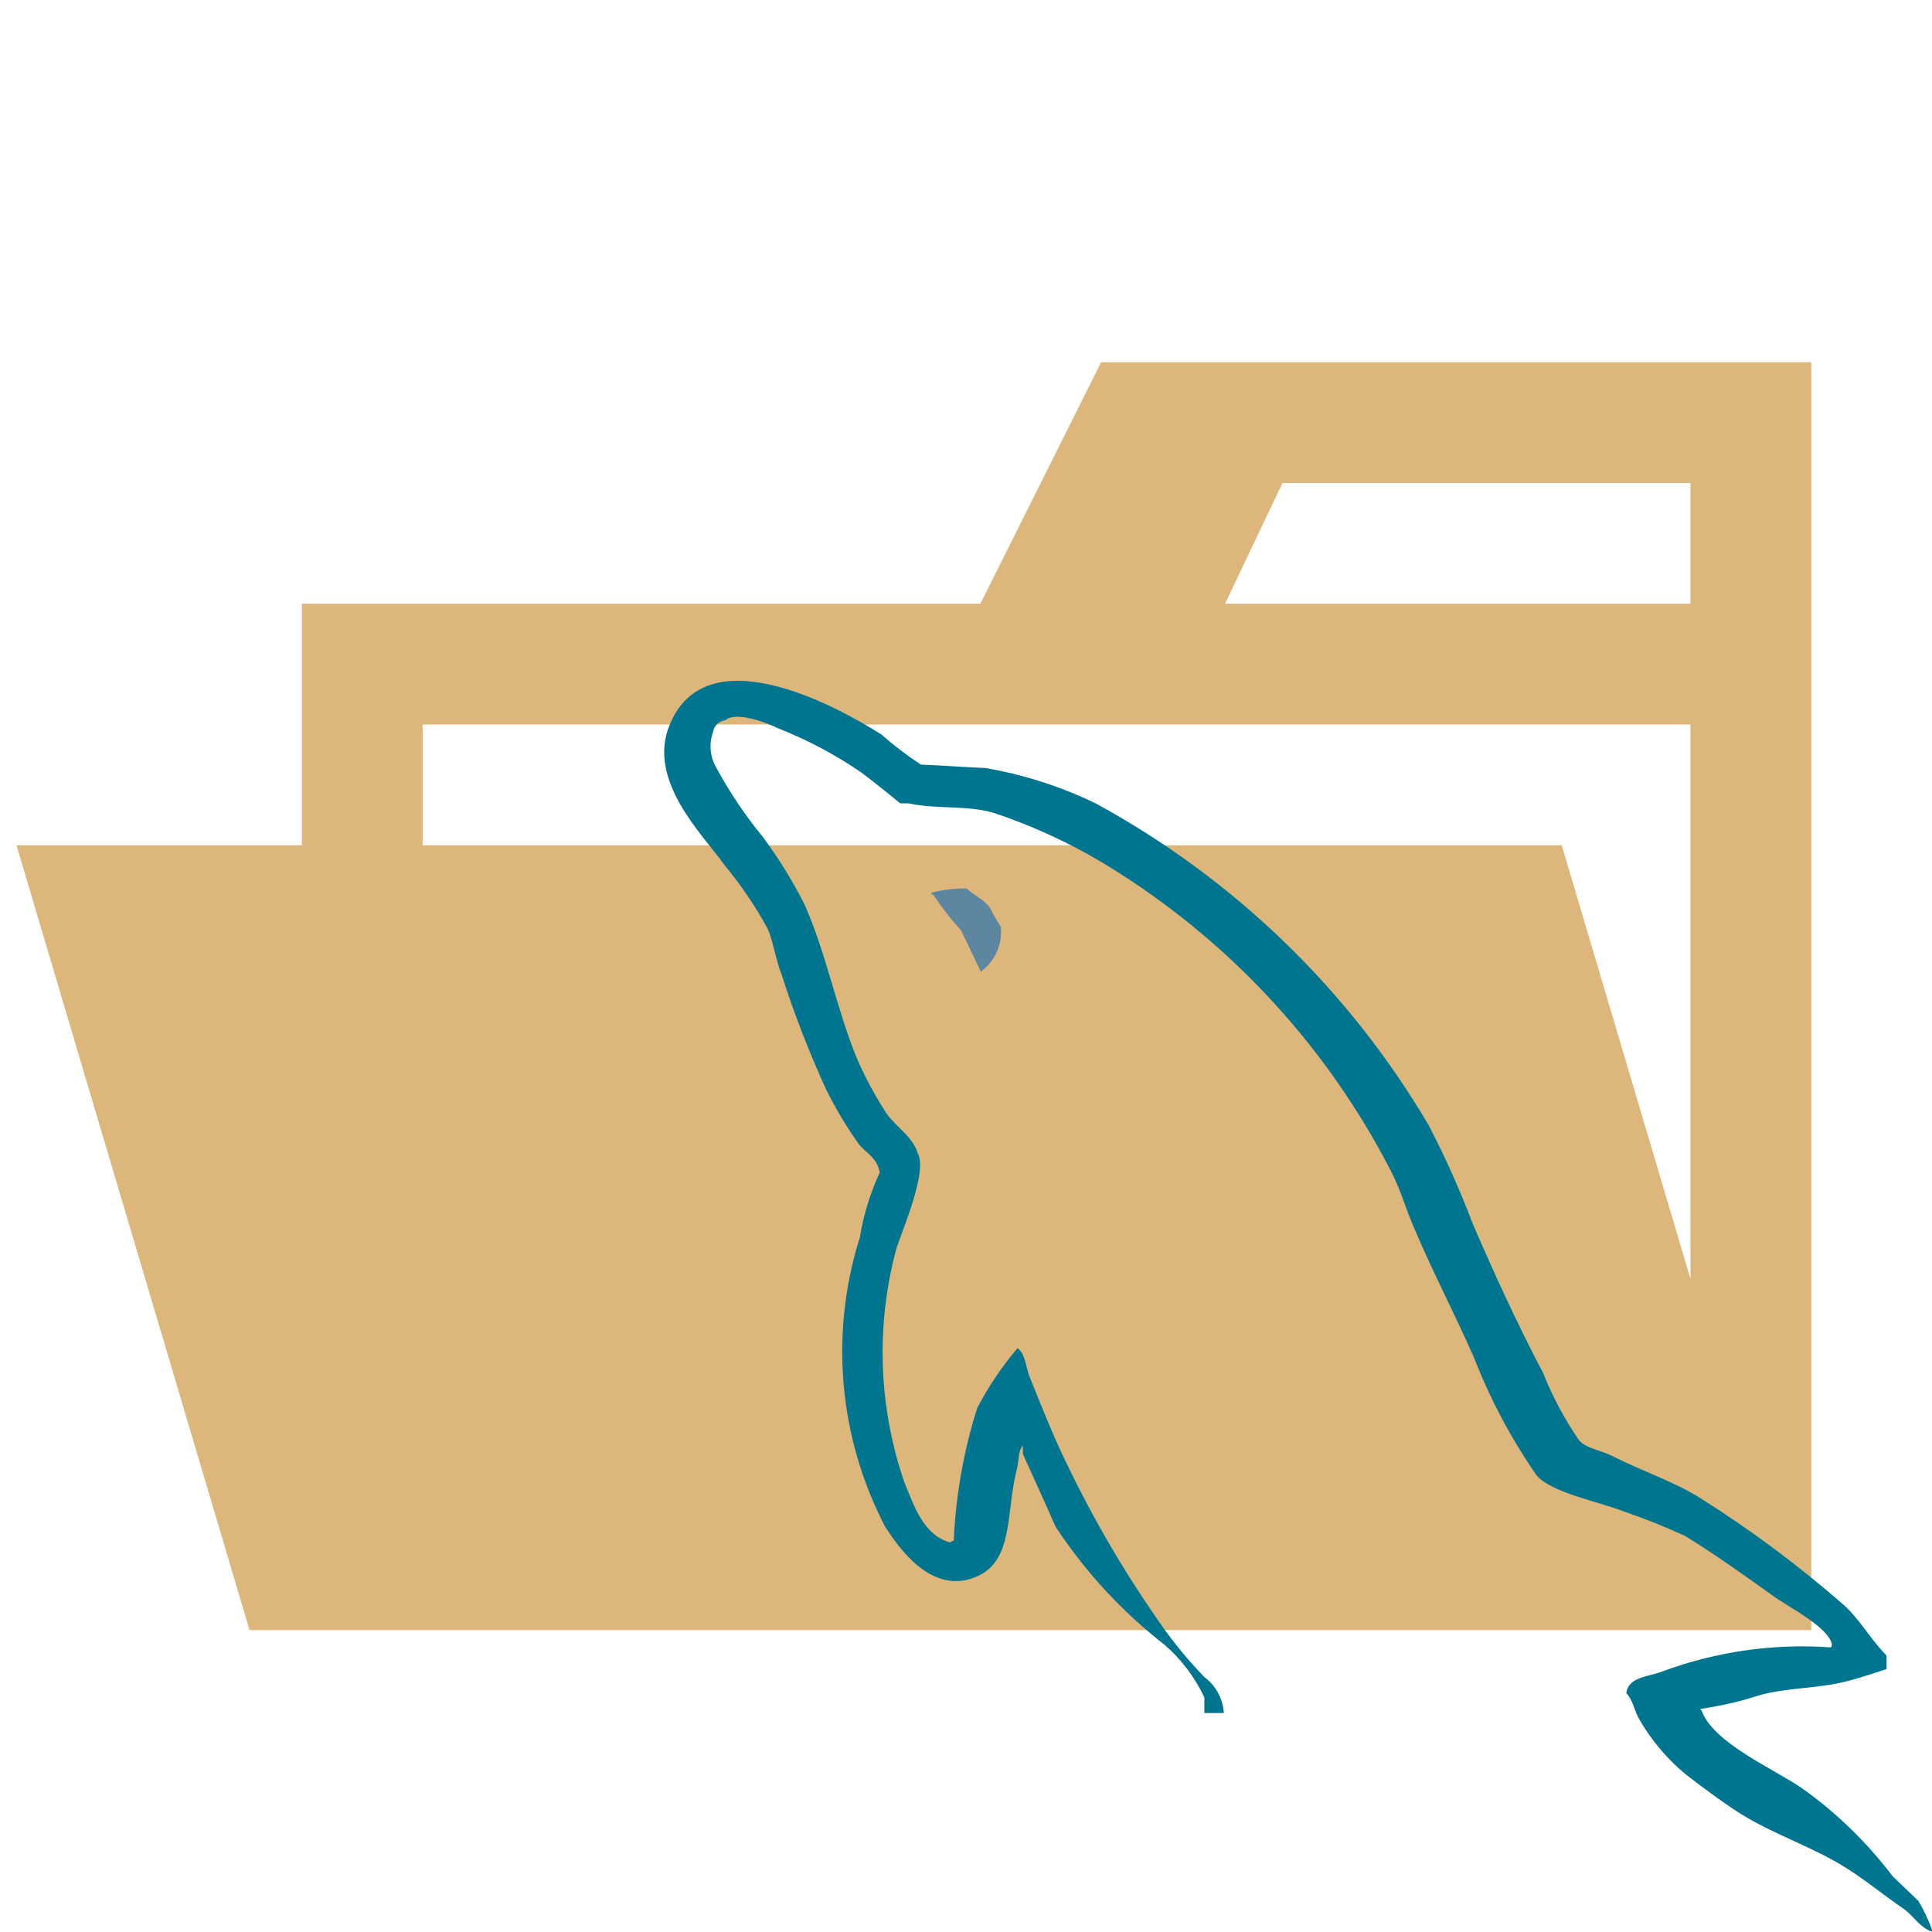
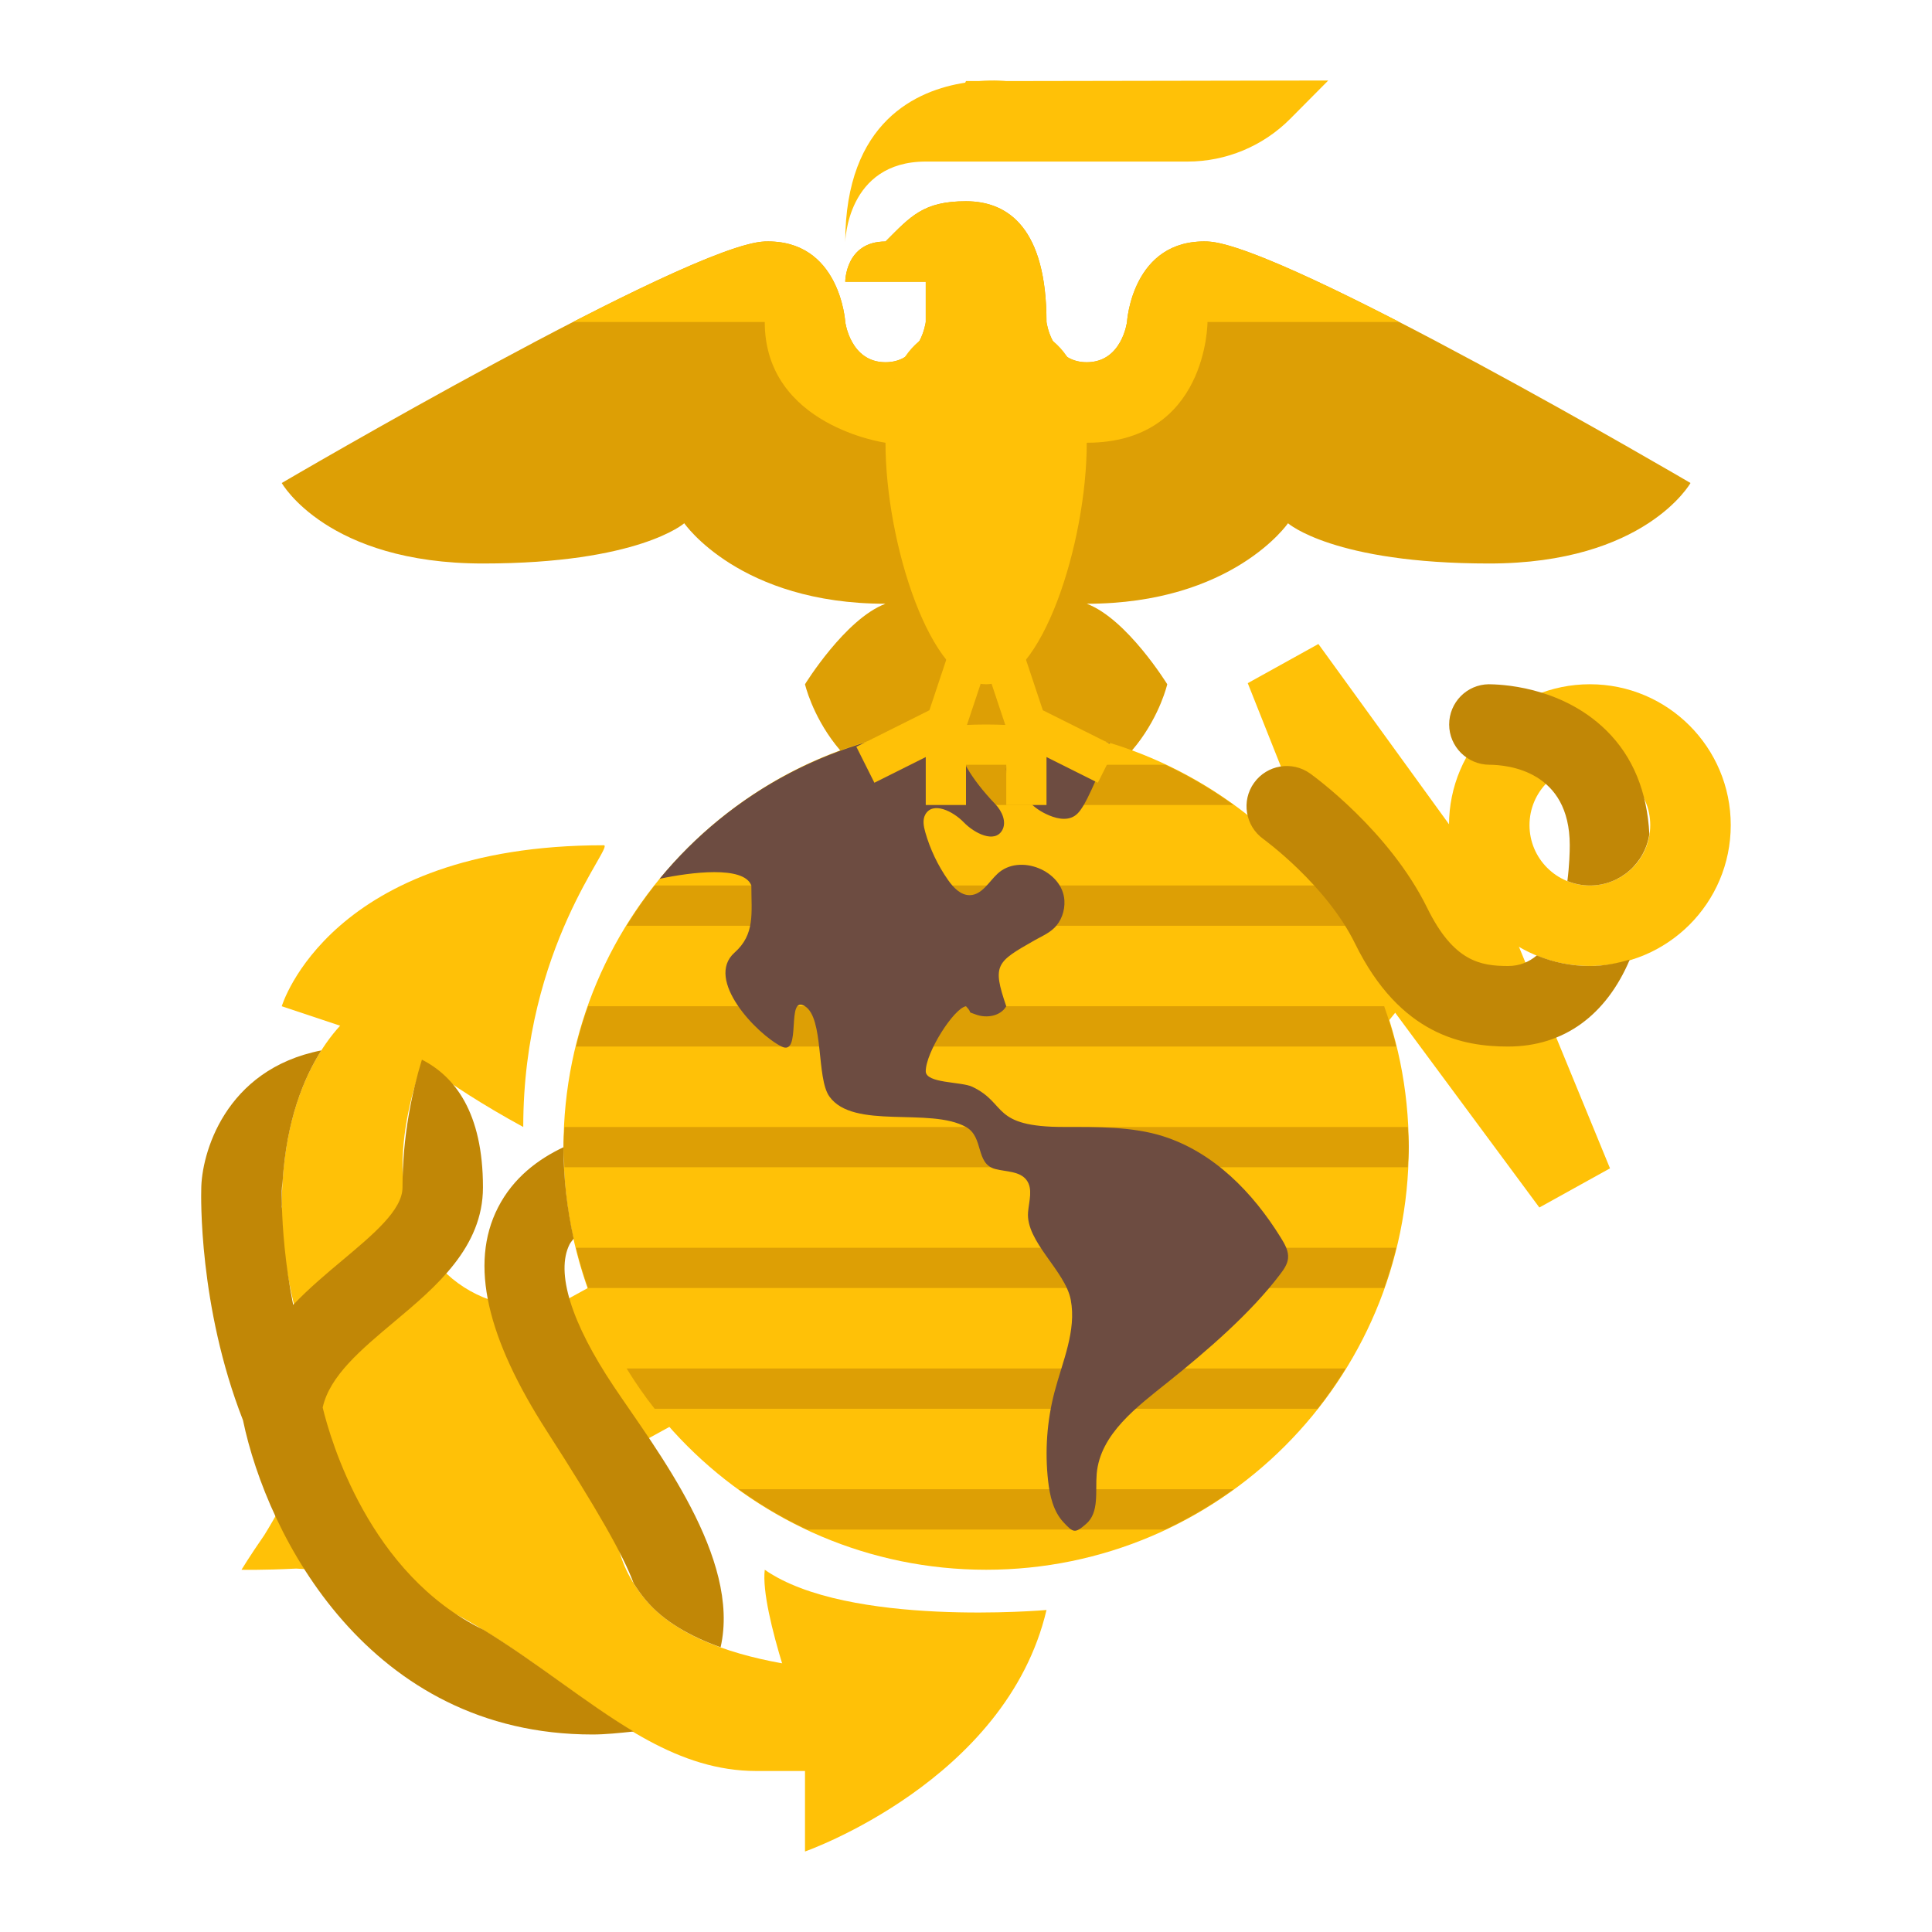
- <svg xmlns="http://www.w3.org/2000/svg" width="800px" height="800px" viewBox="0 0 32 32">
-   <path d="M27.917,6H18.238l-2,4H5V27H30V6ZM28,24H7V12H28Zm.1-14H20.29l.952-2H28v2Zm-2.233,4H.273l3.86,13H29.727Z" style="fill:#dcb67a" />
-   <path d="M16.018,14.715a2.267,2.267,0,0,0-.591.072v.029h.028a4.784,4.784,0,0,0,.461.591c.116.231.217.46.332.691l.028-.029a.81.81,0,0,0,.3-.721,3.194,3.194,0,0,1-.173-.3c-.086-.144-.274-.216-.39-.331" style="fill:#5d87a1;fill-rule:evenodd" />
-   <path d="M30.328,27.286a6.676,6.676,0,0,0-2.8.4c-.216.086-.562.086-.591.36.116.115.13.3.232.462a3.376,3.376,0,0,0,.749.879c.3.231.605.46.923.662.562.347,1.2.548,1.743.894.318.2.634.461.953.678.158.115.258.3.46.374v-.044a2.918,2.918,0,0,0-.22-.462c-.144-.143-.288-.274-.433-.417a6.878,6.878,0,0,0-1.5-1.455c-.462-.318-1.471-.75-1.658-1.282l-.029-.029a5.843,5.843,0,0,0,1-.232c.489-.129.936-.1,1.441-.229.231-.058.649-.2.649-.2V27.42c-.258-.256-.442-.6-.713-.841a19.049,19.049,0,0,0-2.352-1.753c-.443-.285-1.013-.47-1.483-.713-.17-.086-.455-.128-.555-.271a5.714,5.714,0,0,1-.585-1.1c-.413-.783-.813-1.652-1.169-2.48a15.136,15.136,0,0,0-.727-1.625,14.371,14.371,0,0,0-5.517-5.331,6.818,6.818,0,0,0-1.824-.585c-.357-.015-.713-.043-1.069-.057a5.792,5.792,0,0,1-.656-.5c-.813-.513-2.907-1.625-3.506-.157-.385.927.57,1.839.9,2.31a6.683,6.683,0,0,1,.726,1.069c.1.242.128.5.229.756a17.035,17.035,0,0,0,.741,1.911,6.726,6.726,0,0,0,.527.883c.115.158.314.228.357.486a4.086,4.086,0,0,0-.328,1.069,6.276,6.276,0,0,0,.414,4.789c.228.356.77,1.141,1.5.841.641-.256.5-1.069.684-1.781.043-.172.014-.285.1-.4v.14s.364.8.544,1.209a8.152,8.152,0,0,0,1.8,1.951,2.634,2.634,0,0,1,.663.875v.258h.322a.8.8,0,0,0-.319-.593,7.1,7.1,0,0,1-.722-.874,18.765,18.765,0,0,1-1.555-2.651c-.223-.453-.417-.947-.6-1.4-.083-.174-.083-.437-.222-.524a5.458,5.458,0,0,0-.666.989,8.569,8.569,0,0,0-.389,2.2c-.055.015-.028,0-.055.029-.444-.116-.6-.6-.764-1a6.6,6.6,0,0,1-.125-3.89c.1-.3.515-1.267.347-1.558-.084-.278-.361-.437-.514-.656a5.881,5.881,0,0,1-.5-.932c-.333-.815-.5-1.719-.861-2.534a7.844,7.844,0,0,0-.694-1.122,7.236,7.236,0,0,1-.764-1.136.707.707,0,0,1-.056-.6.227.227,0,0,1,.2-.19c.18-.16.694.043.874.131a6.924,6.924,0,0,1,1.374.728c.2.146.652.516.652.516h.135c.461.1.981.028,1.413.158a9.189,9.189,0,0,1,2.075.994,12.786,12.786,0,0,1,4.5,4.93c.173.331.246.634.4.979.3.708.678,1.429.98,2.12a9.482,9.482,0,0,0,1.024,1.932c.216.3,1.081.461,1.47.62a10.54,10.54,0,0,1,1,.4c.49.3.979.649,1.441.981.23.173.951.533.994.822" style="fill:#00758f;fill-rule:evenodd" />
+ <svg xmlns="http://www.w3.org/2000/svg" viewBox="0 0 48 48" width="48px" height="48px">
+   <path style="fill:#DD9F05;" d="M30,6c-1.875-0.063-2,2-2,2s-0.125,1-1,1s-1-1-1-1c0-2.313-0.938-3-2-3s-1.375,0.375-2,1c-1,0-1,1-1,1h2v1c0,0-0.125,1-1,1s-1-1-1-1s-0.125-2.063-2-2S7,12,7,12s1.125,2,5,2s5-1,5-1s1.375,2,5,2c-1,0.375-2,2-2,2s0.688,3,4,3h1c3.313,0,4-3,4-3s-1-1.625-2-2c3.625,0,5-2,5-2s1.125,1,5,1s5-2,5-2S31.875,6.063,30,6z" />
+   <g>
+     <g>
+       <path style="fill:#FFC107;" d="M39.5,17c-1.933,0-3.5,1.567-3.5,3.5s1.567,3.5,3.5,3.5s3.5-1.567,3.5-3.5S41.433,17,39.5,17z M39.5,22c-0.828,0-1.5-0.672-1.5-1.5s0.672-1.5,1.5-1.5s1.5,0.672,1.5,1.5S40.328,22,39.5,22z" />
+       <polygon style="fill:#FFC107;" points="38.245,30 33.781,23.969 31,16.973 32.755,16 37.125,22.031 40,29.027 " />
+       <path style="fill:#FFC107;" d="M26,40c0,0-4.938,0.438-7-1c-0.125,1.063,1,4,1,4c0,1.313,0,3,0,3S25,44.25,26,40z" />
+       <path style="fill:#FFC107;" d="M15,21c0.28,0-2,2.5-2,7c-2.063-1.125-3-2-3-2l-3-1C7,25,8.187,21,15,21z" />
+       <path style="fill:#FFC107;" d="M35.304,22.067c-0.531,0.038-1.178,0.077-1.897,0.167c-0.362,0.04-0.747,0.082-1.153,0.127c-0.211,0.008-0.383,0.097-0.534,0.233c-0.159,0.122-0.345,0.204-0.525,0.308c-2.906,1.594-6.781,3.719-10.656,5.844c-2.288,1.255-4.571,2.507-6.659,3.652C11.661,32.824,10,31.128,10,29c0-2.188,1.208-4.125,1.208-4.125L9,25c0,0-2,1.188-2,5c0,3.559,1.922,4.325-0.434,8.14C6.195,38.676,6,39,6,39s0.503,0.014,1.357-0.029C12.646,39.205,14.921,44,18.792,44c1.943,0,2.185,0,2.208,0l1.042-2.458c0,0-4.414,0.112-6-1.792c-1.667-2-0.042-3.938-0.042-3.938s0.001-0.012,0.002-0.016c2.035-1.116,4.244-2.327,6.46-3.543c3.875-2.125,7.75-4.25,10.656-5.844c0.184-0.096,0.354-0.208,0.542-0.277c0.196-0.054,0.364-0.151,0.484-0.325c0.256-0.318,0.499-0.62,0.727-0.904c0.462-0.558,0.844-1.083,1.161-1.51C36.664,22.537,37,22,37,22S36.367,21.994,35.304,22.067z" />
+     </g>
+     <circle style="fill:#FFC107;" cx="24.5" cy="28.5" r="10.5" />
+   </g>
+   <g>
+     <path style="fill:#DD9F05;" d="M28.95,38c0.599-0.281,1.166-0.615,1.697-1H18.353c0.531,0.385,1.098,0.719,1.697,1H28.95z" />
+     <path style="fill:#DD9F05;" d="M15.568,34c0.214,0.347,0.444,0.682,0.696,1h16.472c0.252-0.318,0.482-0.653,0.696-1H15.568z" />
+     <path style="fill:#DD9F05;" d="M14,28.5c0,0.169,0.017,0.333,0.025,0.5h20.949C34.983,28.833,35,28.669,35,28.5s-0.017-0.333-0.025-0.5H14.025C14.017,28.167,14,28.331,14,28.5z" />
+     <path style="fill:#DD9F05;" d="M14.312,31c0.083,0.34,0.183,0.674,0.298,1H34.39c0.116-0.326,0.215-0.66,0.298-1H14.312z" />
+     <path style="fill:#DD9F05;" d="M18.353,20h12.294c-0.531-0.385-1.098-0.719-1.697-1h-8.9C19.451,19.281,18.884,19.615,18.353,20z" />
+     <path style="fill:#DD9F05;" d="M16.264,22c-0.252,0.318-0.482,0.653-0.696,1h17.864c-0.214-0.347-0.444-0.682-0.696-1H16.264z" />
+     <path style="fill:#DD9F05;" d="M14.61,25c-0.116,0.326-0.215,0.66-0.298,1h20.376c-0.083-0.34-0.183-0.674-0.298-1H14.61z" />
+   </g>
+   <path style="fill:#6D4C41;" d="M32,31.271c-0.017,0.144-0.105,0.269-0.193,0.385c-0.731,0.969-1.828,1.911-2.775,2.67c-0.779,0.624-1.7,1.298-1.785,2.293c-0.037,0.435,0.069,0.955-0.261,1.241c-0.28,0.242-0.316,0.227-0.568-0.044c-0.251-0.272-0.336-0.656-0.378-1.023c-0.083-0.739-0.029-1.494,0.16-2.213c0.198-0.755,0.547-1.517,0.403-2.284c-0.135-0.723-1.124-1.45-1.061-2.183c0.023-0.271,0.125-0.575-0.037-0.793c-0.169-0.227-0.507-0.205-0.781-0.277C24.229,28.911,24.448,28.25,24,28c-0.897-0.501-2.8,0.078-3.395-0.759C20.279,26.783,20.474,25.301,20,25c-0.488-0.31-0.066,1.257-0.583,1c-0.616-0.306-1.917-1.667-1.167-2.333c0.514-0.457,0.417-0.979,0.417-1.667c-0.188-0.5-1.506-0.33-2.278-0.167c1.776-2.158,4.399-3.585,7.359-3.794c0.128-0.009-0.352,0.545,0.984,1.944c0.163,0.171,0.284,0.441,0.167,0.645c-0.188,0.33-0.69,0.076-0.954-0.197c-0.264-0.273-0.765-0.527-0.954-0.198c-0.075,0.131-0.044,0.296-0.003,0.442c0.121,0.425,0.314,0.83,0.568,1.191c0.132,0.188,0.316,0.382,0.546,0.374c0.297-0.01,0.465-0.332,0.683-0.534c0.546-0.509,1.619-0.076,1.66,0.669c0.014,0.252-0.076,0.512-0.259,0.686c-0.139,0.133-0.321,0.209-0.488,0.304C24.751,23.904,24.648,23.969,25,25c-0.139,0.243-0.481,0.304-0.745,0.209S24.193,25.203,24,25c-0.3,0.048-1,1.146-1,1.615c0,0.304,0.881,0.255,1.155,0.385C25.043,27.422,24.604,28,26.453,28c0.795,0,1.685-0.012,2.442,0.229c1.26,0.401,2.228,1.393,2.924,2.517C31.919,30.907,32.022,31.083,32,31.271z M25.659,18.067c-0.208,0.277-0.64,0.902-0.659,0.995c-0.025,0.121,0.052,0.239,0.132,0.334c0.286,0.345,0.448,0.631,0.851,0.825c0.226,0.109,0.507,0.186,0.717,0.049c0.106-0.07,0.174-0.183,0.239-0.292c0.161-0.273,0.695-1.497,0.631-1.516C26.955,18.274,26.317,18.14,25.659,18.067z" />
+   <path style="fill:#C18706;" d="M36.004,18.002c-0.001-0.549,0.437-0.996,0.985-1.002c0.205,0.004,1.775,0.015,2.927,1.155c0.66,0.652,1.007,1.522,1.062,2.568C40.869,21.445,40.252,22,39.5,22c-0.198,0-0.386-0.04-0.559-0.11C38.992,21.493,39,21.153,39,21c0-1.846-1.528-1.997-1.997-2C36.453,18.997,36.006,18.552,36.004,18.002z M39.5,24c-0.468,0-0.912-0.095-1.32-0.262C37.99,23.899,37.757,24,37.469,24c-0.686,0-1.355-0.11-2.009-1.44c-0.943-1.923-2.83-3.285-2.91-3.342c-0.45-0.322-1.072-0.216-1.393,0.231c-0.322,0.448-0.219,1.072,0.229,1.395c0.016,0.012,1.562,1.135,2.279,2.597c1.126,2.294,2.71,2.56,3.804,2.56c1.392,0,2.442-0.789,3.022-2.16C40.175,23.934,39.847,24,39.5,24z M12.013,40.492c-2.844-1.379-3.803-4.724-3.996-5.522c0.173-0.787,0.954-1.44,1.778-2.131c1.033-0.866,2.205-1.848,2.204-3.34c0-1.871-0.71-2.762-1.517-3.172C10.239,27.121,10,28.219,10,29.501c0.001,0.559-0.723,1.164-1.488,1.806c-0.397,0.333-0.832,0.696-1.228,1.112c-0.208-1.045-0.264-1.928-0.279-2.42L7,30c0-0.028,0.002-0.053,0.003-0.081C6.998,29.72,7,29.594,7,29.583c0-0.045,0.007-0.126,0.021-0.22c0.096-1.533,0.526-2.582,0.963-3.266C5.569,26.57,5,28.696,5,29.553c-0.003,0.117-0.074,2.894,1.037,5.732c0.601,2.886,3.132,7.808,8.682,7.808c0.326,0,0.674-0.038,1.021-0.074C14.536,42.3,13.364,41.319,12.013,40.492z M14.151,30.915c0.027-0.053,0.068-0.094,0.102-0.141C14.092,30.041,14,29.283,14,28.502c-0.624,0.294-1.248,0.755-1.628,1.5c-0.719,1.408-0.268,3.249,1.214,5.554c1.253,1.948,1.889,3.061,2.157,3.781c0.085,0.137,0.183,0.275,0.299,0.414c0.448,0.538,1.124,0.911,1.861,1.175c0.508-2.217-1.6-4.905-2.654-6.48C14.19,32.863,13.801,31.61,14.151,30.915z" />
+   <g>
+     <path style="fill:#FFC107;" d="M30,6c-1.875-0.063-2,2-2,2s-0.125,1-1,1s-1-1-1-1c0-2.313-0.938-3-2-3s-1.375,0.375-2,1c-1,0-1,1-1,1h2v1c0,0-0.125,1-1,1s-1-1-1-1s-0.125-2.063-2-2c-0.719,0.024-2.654,0.914-4.764,2C14.943,8,17.14,8,19,8c0,2.583,3,3,3,3s2,0,5,0s3-3,3-3h4.764C32.654,6.914,30.719,6.024,30,6z" />
+     <path style="fill:#FFC107;" d="M27,11c0,2.485-1.119,6-2.5,6S22,13.485,22,11s1.119-3,2.5-3S27,8.515,27,11z" />
+     <polygon style="fill:#FFC107;" points="21.724,19.447 21.276,18.553 23.091,17.646 24.025,14.842 24.975,15.158 23.909,18.354 " />
+     <rect x="23" y="18" style="fill:#FFC107;" width="1" height="2" />
+     <polygon style="fill:#FFC107;" points="27.276,19.447 27.724,18.553 25.909,17.646 24.975,14.842 24.025,15.158 25.091,18.354 " />
+     <rect x="25" y="18" style="fill:#FFC107;" width="1" height="2" />
+     <path style="fill:#FFC107;" d="M25,2.014c0,0-0.279-0.032-0.685,0H24l-0.02,0.04C22.795,2.236,21,3.006,21,6.014c0,0,0.032-2,2-2h6.503c0.958,0,1.876-0.382,2.552-1.062L33,2L25,2.014z" />
+   </g>
</svg>
